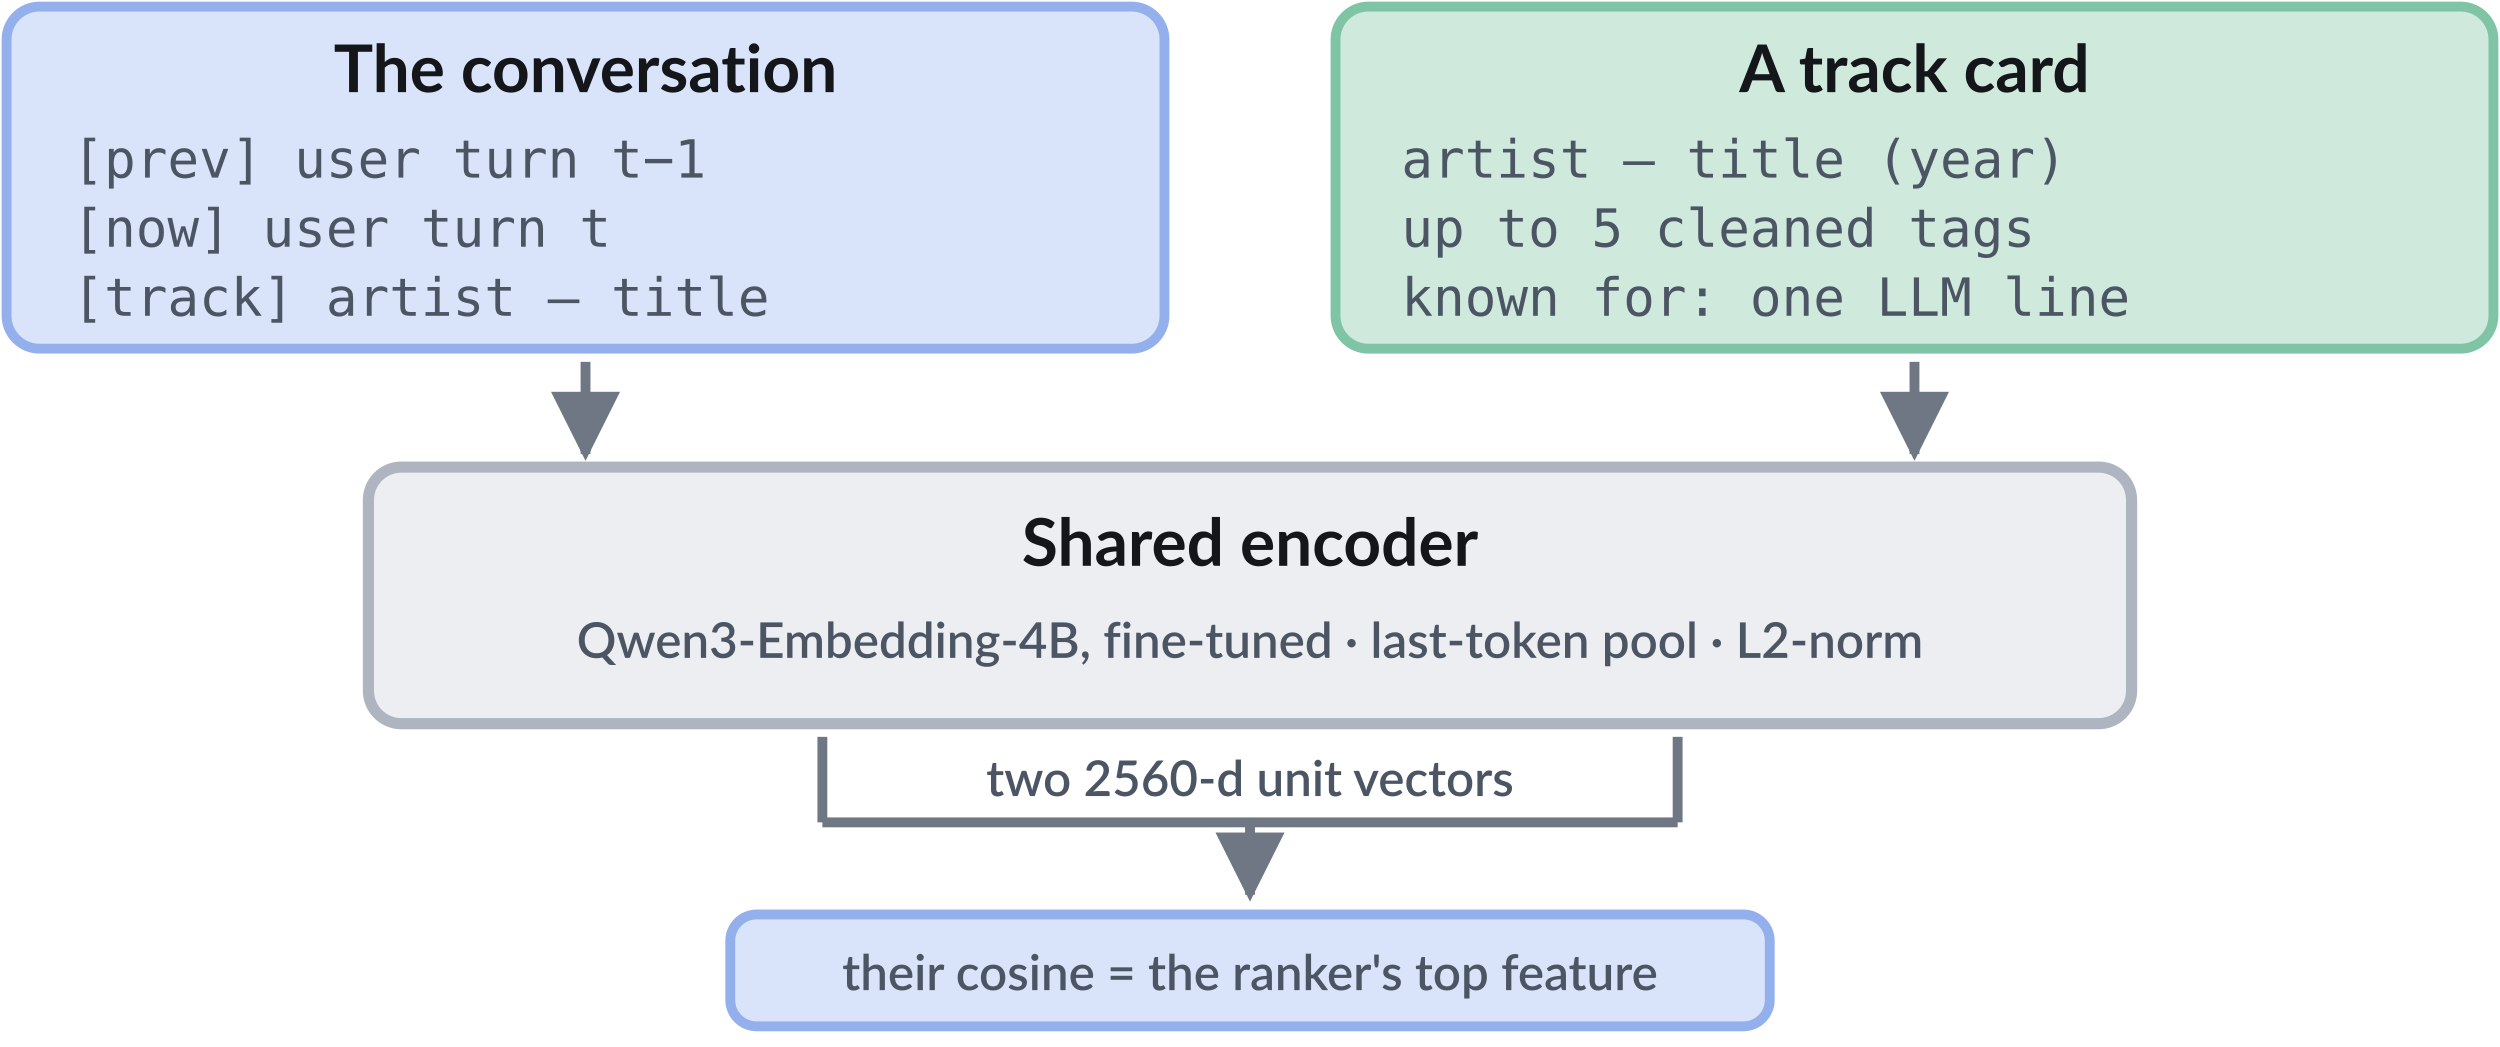
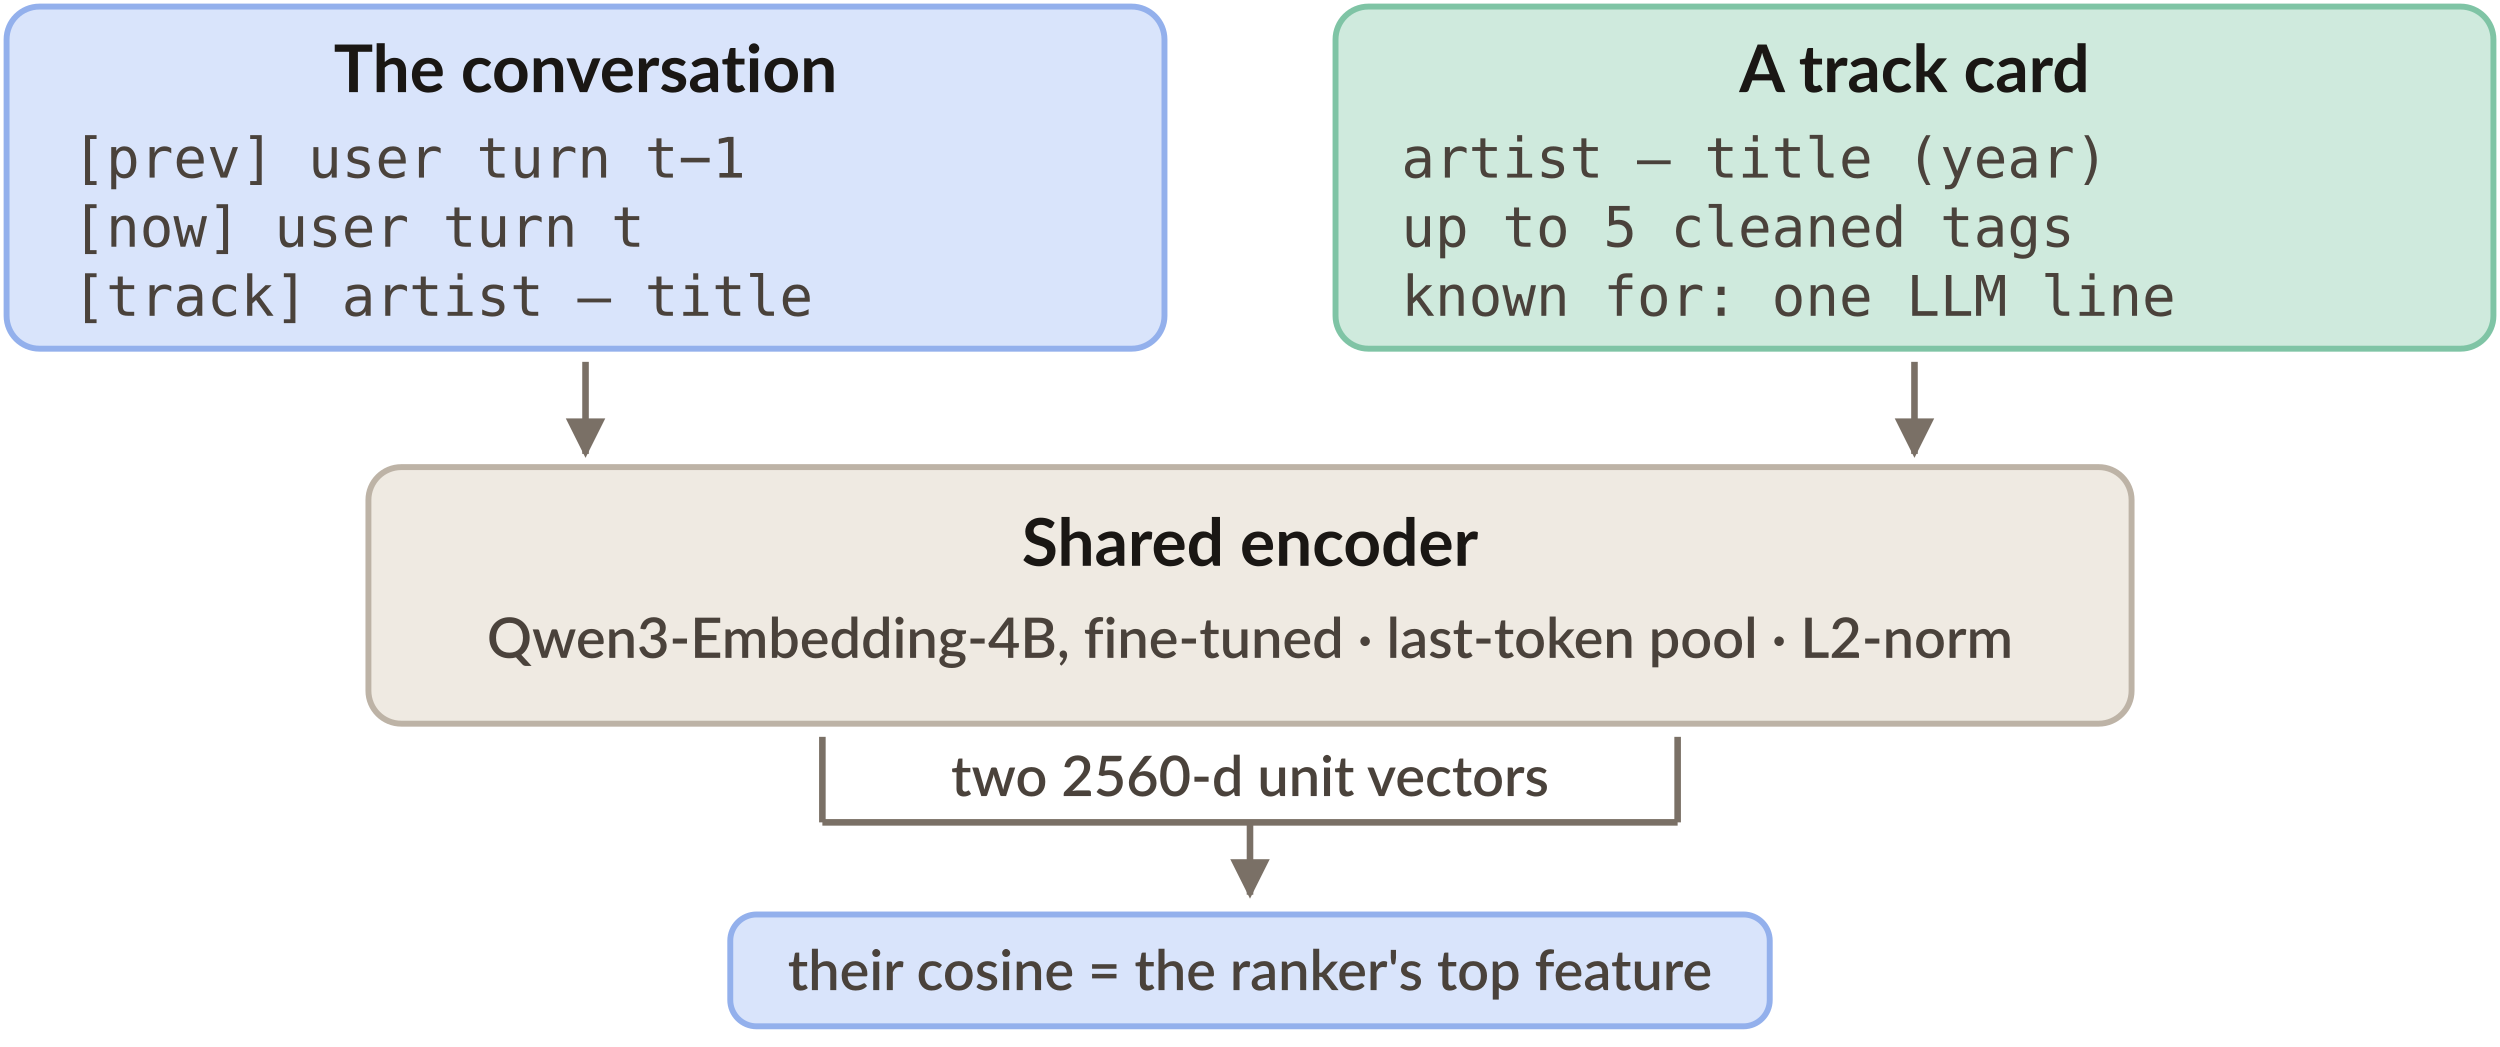
<svg xmlns="http://www.w3.org/2000/svg" viewBox="0 0 760 318" role="img" aria-label="Two-tower bi-encoder. A conversation rendering (previous turn, current turn, previously played track) and a track card (artist, title and year, up to five cleaned tags, and a one-line LLM-written known-for description) each pass through the same fine-tuned Qwen3-Embedding-4B encoder. Last-token pooling and L2 normalisation give two 2560-dimensional unit vectors whose cosine is the reranker feature.">
  <style>
-             .tt{font:700 20px "Lato","Liberation Sans",sans-serif;fill:#14161a}
-             .tx{font:400 16px "DejaVu Sans Mono",monospace;fill:#4b5563}
-             .tl{font:600 15px "Lato","Liberation Sans",sans-serif;fill:#4b5563}
+             .tt{font:700 20px "Lato","Liberation Sans",sans-serif;fill:#1A1714}
+             .tx{font:400 17px "DejaVu Sans Mono",monospace;fill:#4A423B}
+             .tl{font:600 17px "Lato","Liberation Sans",sans-serif;fill:#4A423B}
          </style>
  <defs>
-     <marker id="ta" viewBox="0 0 10 10" refX="9" refY="5" markerWidth="7" markerHeight="7" orient="auto-start-reverse">
-       <path d="M0,0 L10,5 L0,10 z" fill="#6f7785" />
+     <marker id="ta" viewBox="0 0 10 10" refX="9" refY="5" markerWidth="6" markerHeight="6" orient="auto-start-reverse">
+       <path d="M0,0 L10,5 L0,10 z" fill="#7A7066" />
    </marker>
  </defs>
-   <rect x="2" y="2" width="352" height="104" rx="10" fill="#d9e4fb" stroke="#93b0ec" stroke-width="3" />
+   <rect x="2" y="2" width="352" height="104" rx="10" fill="#d9e4fb" stroke="#93b0ec" stroke-width="1.8" />
  <text class="tt" x="178" y="28" text-anchor="middle" fill="#1a56db">The conversation</text>
  <text class="tx" x="22" y="54">[prev]  user turn t−1</text>
  <text class="tx" x="22" y="75">[now]   user turn t</text>
  <text class="tx" x="22" y="96">[track] artist — title</text>
-   <rect x="406" y="2" width="352" height="104" rx="10" fill="#cfeadd" stroke="#7fc4a5" stroke-width="3" />
+   <rect x="406" y="2" width="352" height="104" rx="10" fill="#cfeadd" stroke="#7fc4a5" stroke-width="1.8" />
  <text class="tt" x="582" y="28" text-anchor="middle" fill="#0a7d55">A track card</text>
  <text class="tx" x="426" y="54">artist — title (year)</text>
  <text class="tx" x="426" y="75">up to 5 cleaned tags</text>
  <text class="tx" x="426" y="96">known for: one LLM line</text>
-   <path d="M178,110 V138" fill="none" stroke="#6f7785" stroke-width="3" marker-end="url(#ta)" />
-   <path d="M582,110 V138" fill="none" stroke="#6f7785" stroke-width="3" marker-end="url(#ta)" />
-   <rect x="112" y="142" width="536" height="78" rx="10" fill="#eceef2" stroke="#aeb5c1" stroke-width="3.4" />
+   <path d="M178,110 V138" fill="none" stroke="#7A7066" stroke-width="2" marker-end="url(#ta)" />
+   <path d="M582,110 V138" fill="none" stroke="#7A7066" stroke-width="2" marker-end="url(#ta)" />
+   <rect x="112" y="142" width="536" height="78" rx="10" fill="#EFEAE2" stroke="#BDB3A6" stroke-width="1.8" />
  <text class="tt" x="380" y="172" text-anchor="middle">Shared encoder</text>
  <text class="tl" x="380" y="200" text-anchor="middle">Qwen3-Embedding-4B, fine-tuned · last-token pool · L2-norm</text>
-   <path d="M250,224 V250" fill="none" stroke="#6f7785" stroke-width="3" />
-   <path d="M510,224 V250" fill="none" stroke="#6f7785" stroke-width="3" />
+   <path d="M250,224 V250" fill="none" stroke="#7A7066" stroke-width="2" />
+   <path d="M510,224 V250" fill="none" stroke="#7A7066" stroke-width="2" />
  <text class="tl" x="380" y="242" text-anchor="middle">two 2560-d unit vectors</text>
-   <path d="M250,250 H510" fill="none" stroke="#6f7785" stroke-width="3" />
-   <path d="M380,250 V272" fill="none" stroke="#6f7785" stroke-width="3" marker-end="url(#ta)" />
-   <rect x="222" y="278" width="316" height="34" rx="8" fill="#d9e4fb" stroke="#93b0ec" stroke-width="3" />
+   <path d="M250,250 H510" fill="none" stroke="#7A7066" stroke-width="2" />
+   <path d="M380,250 V272" fill="none" stroke="#7A7066" stroke-width="2" marker-end="url(#ta)" />
+   <rect x="222" y="278" width="316" height="34" rx="8" fill="#d9e4fb" stroke="#93b0ec" stroke-width="1.8" />
  <text class="tl" x="380" y="301" text-anchor="middle" fill="#1a56db">their cosine = the ranker's top feature</text>
</svg>
